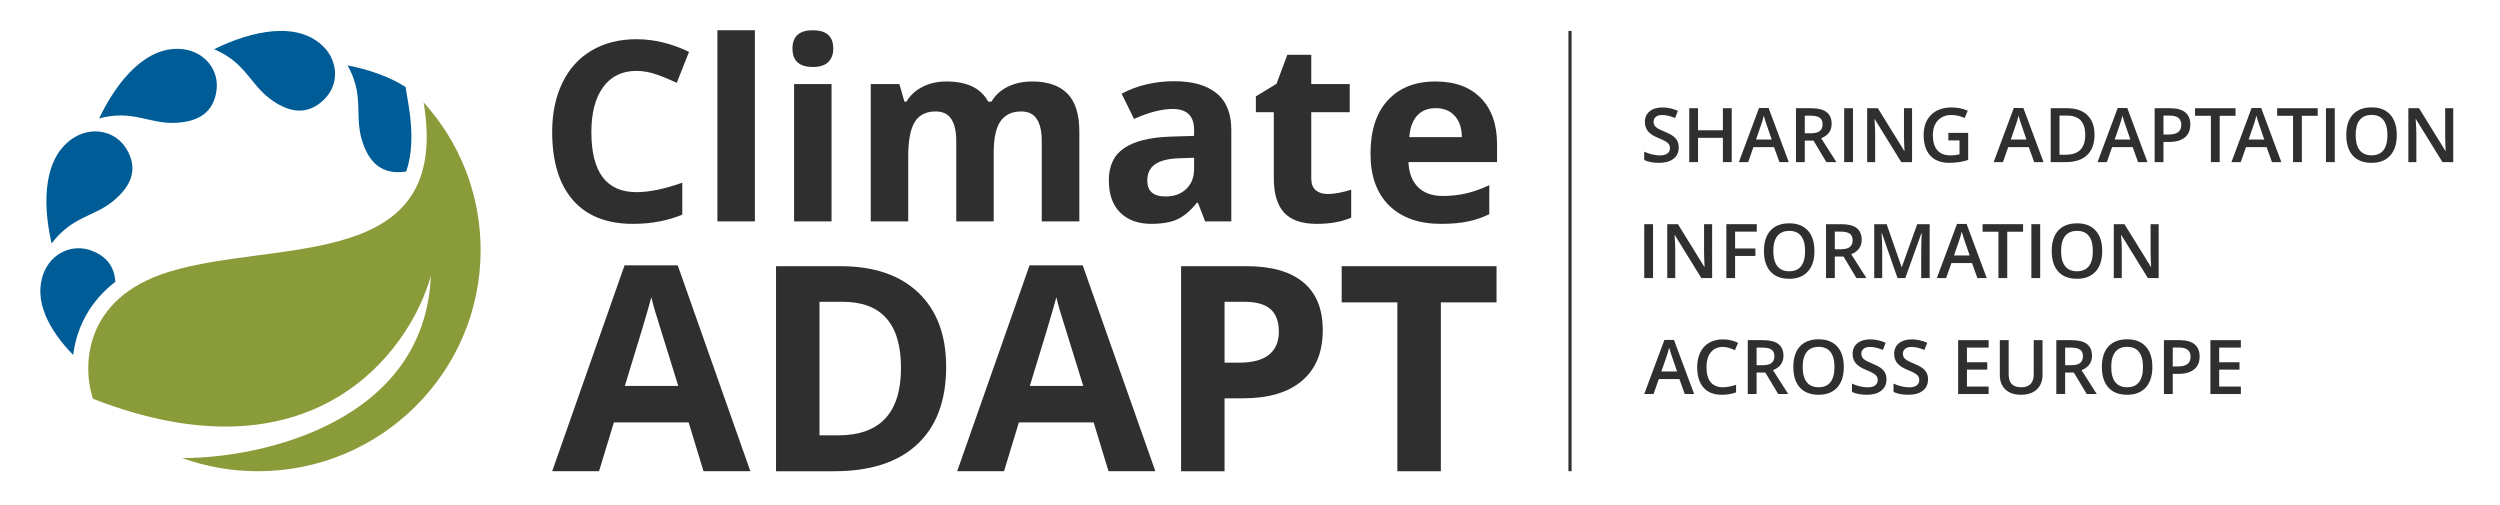
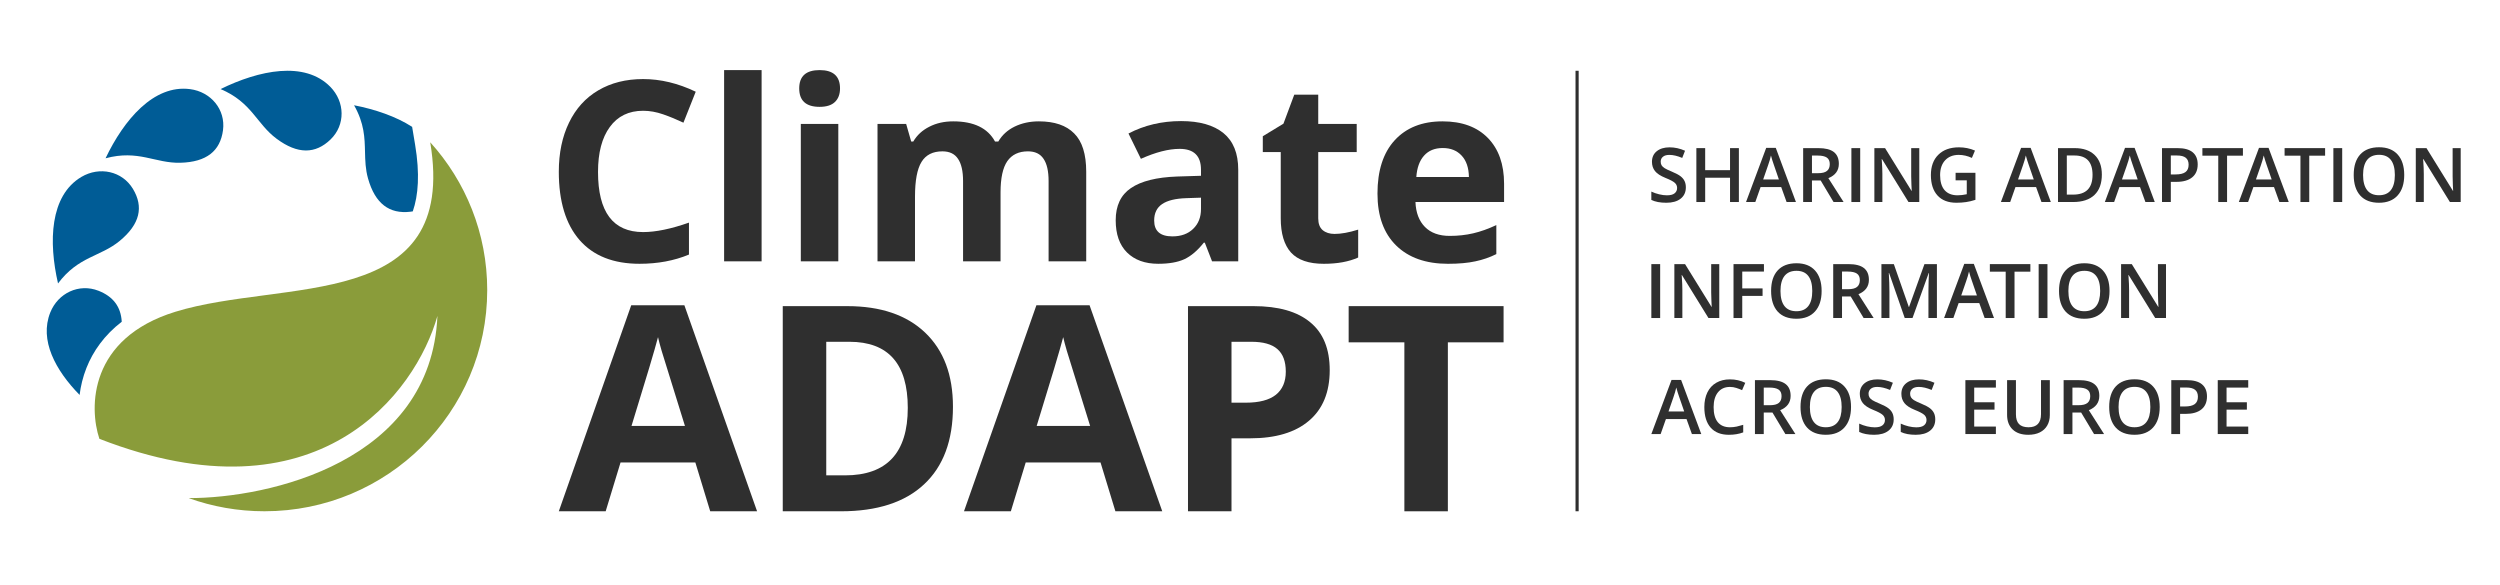
- <svg xmlns="http://www.w3.org/2000/svg" width="248" height="50" viewBox="0 0 248 50" fill="none">
-   <path d="M166.53 14.63C166.53 15.105 166.358 15.478 166.014 15.748C165.67 16.019 165.196 16.154 164.592 16.154C163.987 16.154 163.493 16.06 163.107 15.873V15.046C163.351 15.161 163.61 15.251 163.883 15.317C164.158 15.383 164.414 15.416 164.65 15.416C164.996 15.416 165.251 15.35 165.414 15.218C165.58 15.087 165.663 14.91 165.663 14.688C165.663 14.488 165.587 14.319 165.436 14.18C165.285 14.041 164.973 13.877 164.5 13.686C164.013 13.489 163.669 13.264 163.469 13.01C163.27 12.757 163.17 12.452 163.17 12.096C163.17 11.65 163.328 11.299 163.645 11.043C163.962 10.787 164.387 10.659 164.921 10.659C165.433 10.659 165.942 10.771 166.449 10.995L166.171 11.709C165.696 11.509 165.272 11.409 164.899 11.409C164.616 11.409 164.402 11.471 164.255 11.595C164.109 11.717 164.036 11.879 164.036 12.081C164.036 12.22 164.065 12.34 164.124 12.44C164.182 12.537 164.279 12.63 164.413 12.718C164.547 12.805 164.788 12.921 165.137 13.065C165.529 13.228 165.817 13.38 165.999 13.522C166.182 13.663 166.316 13.823 166.402 14.001C166.487 14.179 166.53 14.388 166.53 14.63V14.63Z" fill="#2F2F2F" />
-   <path d="M171.788 16.081H170.91V13.672H168.446V16.081H167.572V10.736H168.446V12.923H170.91V10.736H171.788V16.081Z" fill="#2F2F2F" />
-   <path d="M176.518 16.081L175.984 14.597H173.94L173.417 16.081H172.496L174.496 10.714H175.447L177.446 16.081H176.518ZM175.754 13.844L175.253 12.388C175.216 12.291 175.165 12.137 175.099 11.928C175.036 11.718 174.992 11.565 174.968 11.467C174.902 11.767 174.806 12.095 174.679 12.45L174.196 13.844H175.754Z" fill="#2F2F2F" />
-   <path d="M179.034 13.223H179.641C180.048 13.223 180.343 13.147 180.526 12.996C180.708 12.845 180.8 12.62 180.8 12.323C180.8 12.021 180.701 11.804 180.504 11.672C180.306 11.541 180.009 11.475 179.612 11.475H179.034V13.223ZM179.034 13.946V16.081H178.16V10.736H179.67C180.36 10.736 180.871 10.866 181.202 11.124C181.533 11.382 181.699 11.772 181.699 12.294C181.699 12.959 181.353 13.433 180.661 13.716L182.171 16.081H181.176L179.897 13.946H179.034Z" fill="#2F2F2F" />
-   <path d="M182.942 16.081V10.736H183.816V16.081H182.942Z" fill="#2F2F2F" />
-   <path d="M189.676 16.081H188.605L185.976 11.822H185.947L185.965 12.06C185.999 12.513 186.016 12.928 186.016 13.303V16.081H185.223V10.736H186.283L188.904 14.974H188.926C188.921 14.918 188.912 14.714 188.897 14.363C188.882 14.01 188.875 13.734 188.875 13.537V10.736H189.676L189.676 16.081Z" fill="#2F2F2F" />
-   <path d="M193.276 13.181H195.243V15.864C194.921 15.969 194.611 16.044 194.314 16.087C194.019 16.131 193.7 16.153 193.356 16.153C192.547 16.153 191.923 15.914 191.484 15.437C191.046 14.957 190.826 14.28 190.826 13.408C190.826 12.547 191.074 11.874 191.568 11.389C192.063 10.902 192.744 10.658 193.612 10.658C194.17 10.658 194.699 10.765 195.199 10.98L194.892 11.707C194.458 11.508 194.024 11.408 193.59 11.408C193.02 11.408 192.569 11.587 192.237 11.945C191.906 12.303 191.74 12.793 191.74 13.415C191.74 14.068 191.889 14.565 192.186 14.907C192.486 15.245 192.916 15.415 193.477 15.415C193.76 15.415 194.062 15.379 194.384 15.309V13.93H193.276V13.181Z" fill="#2F2F2F" />
-   <path d="M201.79 16.081L201.256 14.597H199.213L198.69 16.081H197.769L199.768 10.714H200.719L202.719 16.081H201.79ZM201.026 13.844L200.525 12.388C200.489 12.291 200.437 12.137 200.372 11.928C200.308 11.718 200.264 11.565 200.24 11.467C200.174 11.767 200.078 12.095 199.951 12.45L199.469 13.844H201.026Z" fill="#2F2F2F" />
-   <path d="M207.778 13.358C207.778 14.24 207.533 14.915 207.043 15.383C206.553 15.849 205.847 16.081 204.926 16.081H203.431V10.736H205.083C205.934 10.736 206.596 10.965 207.068 11.424C207.541 11.882 207.778 12.527 207.778 13.358ZM206.856 13.387C206.856 12.107 206.258 11.468 205.061 11.468H204.304V15.347H204.926C206.213 15.347 206.856 14.693 206.856 13.387Z" fill="#2F2F2F" />
-   <path d="M212.097 16.081L211.563 14.597H209.519L208.997 16.081H208.075L210.075 10.714H211.026L213.026 16.081H212.097ZM211.333 13.844L210.832 12.388C210.795 12.291 210.744 12.137 210.678 11.928C210.615 11.718 210.571 11.565 210.547 11.467C210.481 11.767 210.385 12.095 210.258 12.45L209.775 13.844H211.333Z" fill="#2F2F2F" />
-   <path d="M217.281 12.352C217.281 12.911 217.098 13.338 216.733 13.636C216.367 13.933 215.847 14.082 215.172 14.082H214.616V16.081H213.742V10.736H215.281C215.949 10.736 216.449 10.873 216.78 11.146C217.114 11.419 217.281 11.821 217.281 12.352V12.352ZM214.616 13.347H215.08C215.529 13.347 215.858 13.269 216.067 13.113C216.277 12.957 216.382 12.713 216.382 12.382C216.382 12.075 216.288 11.845 216.1 11.694C215.913 11.543 215.62 11.467 215.223 11.467H214.616V13.347Z" fill="#2F2F2F" />
-   <path d="M220.194 16.081H219.32V11.486H217.748V10.736H221.766V11.486H220.194V16.081Z" fill="#2F2F2F" />
-   <path d="M225.381 16.081L224.847 14.597H222.804L222.281 16.081H221.359L223.359 10.714H224.31L226.31 16.081H225.381ZM224.617 13.844L224.116 12.388C224.079 12.291 224.028 12.137 223.962 11.928C223.899 11.718 223.855 11.565 223.831 11.467C223.765 11.767 223.669 12.095 223.542 12.45L223.059 13.844H224.617Z" fill="#2F2F2F" />
-   <path d="M228.343 16.081H227.47V11.486H225.897V10.736H229.915V11.486H228.343V16.081Z" fill="#2F2F2F" />
-   <path d="M230.735 16.081V10.736H231.609V16.081H230.735Z" fill="#2F2F2F" />
-   <path d="M237.761 13.401C237.761 14.271 237.543 14.947 237.106 15.43C236.672 15.912 236.057 16.154 235.26 16.154C234.453 16.154 233.833 15.915 233.399 15.437C232.968 14.957 232.752 14.276 232.752 13.393C232.752 12.511 232.969 11.834 233.403 11.361C233.839 10.888 234.461 10.651 235.267 10.651C236.062 10.651 236.676 10.891 237.11 11.372C237.544 11.852 237.761 12.528 237.761 13.401V13.401ZM233.681 13.401C233.681 14.059 233.813 14.559 234.079 14.9C234.345 15.239 234.738 15.408 235.26 15.408C235.779 15.408 236.17 15.24 236.434 14.903C236.699 14.567 236.832 14.066 236.832 13.401C236.832 12.745 236.701 12.248 236.437 11.909C236.176 11.57 235.787 11.401 235.267 11.401C234.743 11.401 234.347 11.57 234.079 11.909C233.813 12.248 233.681 12.745 233.681 13.401Z" fill="#2F2F2F" />
-   <path d="M243.361 16.081H242.29L239.661 11.822H239.632L239.65 12.06C239.685 12.513 239.702 12.928 239.702 13.303V16.081H238.908V10.736H239.968L242.59 14.974H242.612C242.607 14.918 242.597 14.714 242.583 14.363C242.568 14.01 242.561 13.734 242.561 13.537V10.736H243.361L243.361 16.081Z" fill="#2F2F2F" />
-   <path d="M163.108 27.584V22.238H163.982V27.584H163.108Z" fill="#2F2F2F" />
-   <path d="M169.844 27.584H168.773L166.144 23.324H166.115L166.133 23.562C166.167 24.015 166.184 24.43 166.184 24.805V27.584H165.391V22.238H166.451L169.072 26.476H169.094C169.089 26.42 169.08 26.216 169.065 25.865C169.05 25.512 169.043 25.236 169.043 25.039V22.238H169.844L169.844 27.584Z" fill="#2F2F2F" />
-   <path d="M172.121 27.584H171.255V22.238H174.271V22.977H172.121V24.648H174.136V25.39H172.121V27.584Z" fill="#2F2F2F" />
-   <path d="M179.993 24.903C179.993 25.773 179.775 26.449 179.339 26.932C178.905 27.414 178.289 27.656 177.492 27.656C176.686 27.656 176.065 27.417 175.632 26.939C175.2 26.459 174.984 25.778 174.984 24.895C174.984 24.013 175.201 23.335 175.635 22.863C176.071 22.39 176.693 22.153 177.5 22.153C178.294 22.153 178.909 22.393 179.342 22.874C179.776 23.354 179.993 24.03 179.993 24.903ZM175.913 24.903C175.913 25.561 176.046 26.061 176.312 26.402C176.577 26.741 176.971 26.91 177.492 26.91C178.012 26.91 178.403 26.742 178.666 26.405C178.932 26.069 179.065 25.568 179.065 24.903C179.065 24.247 178.933 23.75 178.67 23.411C178.409 23.072 178.019 22.903 177.5 22.903C176.976 22.903 176.58 23.072 176.312 23.411C176.046 23.75 175.913 24.247 175.913 24.903Z" fill="#2F2F2F" />
-   <path d="M182.014 24.724H182.621C183.028 24.724 183.323 24.649 183.506 24.498C183.689 24.347 183.78 24.122 183.78 23.825C183.78 23.523 183.682 23.306 183.484 23.174C183.287 23.043 182.989 22.977 182.592 22.977H182.014V24.724ZM182.014 25.448V27.584H181.141V22.238H182.651C183.34 22.238 183.851 22.367 184.182 22.626C184.514 22.884 184.68 23.274 184.68 23.796C184.68 24.461 184.334 24.935 183.641 25.218L185.151 27.584H184.157L182.877 25.448H182.014Z" fill="#2F2F2F" />
-   <path d="M188.233 27.584L186.682 23.119H186.653C186.695 23.782 186.715 24.404 186.715 24.984V27.584H185.922V22.238H187.154L188.638 26.49H188.66L190.189 22.238H191.424V27.584H190.583V24.94C190.583 24.674 190.589 24.328 190.602 23.902C190.616 23.475 190.629 23.217 190.638 23.127H190.609L189.004 27.584H188.233Z" fill="#2F2F2F" />
-   <path d="M196.156 27.583L195.623 26.099H193.579L193.056 27.583H192.135L194.135 22.216H195.085L197.085 27.583H196.156ZM195.392 25.345L194.891 23.89C194.855 23.793 194.804 23.639 194.738 23.43C194.675 23.22 194.631 23.067 194.606 22.969C194.54 23.269 194.444 23.597 194.317 23.953L193.835 25.345H195.392Z" fill="#2F2F2F" />
-   <path d="M199.119 27.584H198.245V22.988H196.673V22.238H200.691V22.988H199.119V27.584Z" fill="#2F2F2F" />
-   <path d="M201.512 27.584V22.238H202.386V27.584H201.512Z" fill="#2F2F2F" />
-   <path d="M208.54 24.903C208.54 25.773 208.322 26.449 207.886 26.932C207.452 27.414 206.836 27.656 206.039 27.656C205.233 27.656 204.612 27.417 204.178 26.939C203.747 26.459 203.531 25.778 203.531 24.895C203.531 24.013 203.748 23.335 204.182 22.863C204.618 22.39 205.24 22.153 206.047 22.153C206.841 22.153 207.455 22.393 207.889 22.874C208.323 23.354 208.54 24.03 208.54 24.903ZM204.46 24.903C204.46 25.561 204.593 26.061 204.858 26.402C205.124 26.741 205.518 26.91 206.039 26.91C206.558 26.91 206.95 26.742 207.213 26.405C207.479 26.069 207.611 25.568 207.611 24.903C207.611 24.247 207.48 23.75 207.217 23.411C206.956 23.072 206.566 22.903 206.047 22.903C205.523 22.903 205.127 23.072 204.858 23.411C204.593 23.75 204.46 24.247 204.46 24.903Z" fill="#2F2F2F" />
-   <path d="M214.14 27.584H213.068L210.44 23.324H210.41L210.429 23.562C210.463 24.015 210.48 24.43 210.48 24.805V27.584H209.687V22.238H210.747L213.368 26.476H213.39C213.385 26.42 213.376 26.216 213.361 25.865C213.346 25.512 213.339 25.236 213.339 25.039V22.238H214.14L214.14 27.584Z" fill="#2F2F2F" />
-   <path d="M167.13 39.088L166.596 37.603H164.553L164.03 39.088H163.108L165.108 33.721H166.059L168.059 39.088H167.13ZM166.366 36.85L165.865 35.395C165.829 35.298 165.777 35.144 165.712 34.934C165.648 34.725 165.604 34.571 165.58 34.474C165.514 34.774 165.418 35.102 165.291 35.457L164.808 36.85H166.366Z" fill="#2F2F2F" />
-   <path d="M170.899 34.416C170.397 34.416 170.002 34.593 169.714 34.949C169.426 35.305 169.283 35.796 169.283 36.423C169.283 37.078 169.42 37.574 169.696 37.911C169.974 38.247 170.375 38.415 170.899 38.415C171.125 38.415 171.345 38.393 171.557 38.349C171.769 38.303 171.989 38.245 172.218 38.174V38.923C171.799 39.082 171.324 39.161 170.793 39.161C170.01 39.161 169.409 38.925 168.99 38.452C168.571 37.977 168.361 37.298 168.361 36.415C168.361 35.86 168.462 35.373 168.665 34.957C168.87 34.54 169.164 34.221 169.55 33.999C169.935 33.777 170.387 33.666 170.906 33.666C171.452 33.666 171.956 33.781 172.42 34.01L172.105 34.737C171.925 34.652 171.733 34.578 171.531 34.514C171.331 34.448 171.12 34.416 170.899 34.416V34.416Z" fill="#2F2F2F" />
-   <path d="M174.254 36.229H174.861C175.268 36.229 175.563 36.154 175.745 36.003C175.928 35.852 176.02 35.627 176.02 35.33C176.02 35.028 175.921 34.811 175.723 34.679C175.526 34.547 175.229 34.482 174.831 34.482H174.254V36.229ZM174.254 36.953V39.088H173.38V33.743H174.89C175.58 33.743 176.09 33.872 176.422 34.131C176.753 34.389 176.919 34.779 176.919 35.301C176.919 35.966 176.573 36.44 175.881 36.723L177.391 39.088H176.396L175.117 36.953H174.254Z" fill="#2F2F2F" />
-   <path d="M182.907 36.408C182.907 37.278 182.689 37.954 182.253 38.437C181.819 38.919 181.204 39.161 180.406 39.161C179.6 39.161 178.979 38.922 178.546 38.444C178.114 37.964 177.898 37.283 177.898 36.4C177.898 35.518 178.115 34.84 178.549 34.367C178.986 33.895 179.607 33.658 180.414 33.658C181.208 33.658 181.823 33.898 182.256 34.379C182.69 34.859 182.907 35.535 182.907 36.408V36.408ZM178.827 36.408C178.827 37.066 178.96 37.565 179.226 37.907C179.491 38.245 179.885 38.415 180.406 38.415C180.926 38.415 181.317 38.247 181.58 37.91C181.846 37.574 181.979 37.073 181.979 36.408C181.979 35.752 181.847 35.255 181.584 34.916C181.323 34.577 180.933 34.408 180.414 34.408C179.89 34.408 179.494 34.577 179.226 34.916C178.96 35.255 178.827 35.752 178.827 36.408Z" fill="#2F2F2F" />
-   <path d="M187.138 37.636C187.138 38.112 186.966 38.485 186.622 38.755C186.279 39.026 185.805 39.161 185.2 39.161C184.596 39.161 184.101 39.067 183.716 38.88V38.053C183.96 38.168 184.218 38.258 184.491 38.324C184.766 38.39 185.022 38.423 185.259 38.423C185.605 38.423 185.86 38.357 186.023 38.225C186.189 38.093 186.271 37.917 186.271 37.695C186.271 37.495 186.196 37.326 186.045 37.187C185.894 37.048 185.582 36.883 185.109 36.693C184.621 36.496 184.278 36.27 184.078 36.017C183.878 35.763 183.778 35.459 183.778 35.103C183.778 34.657 183.936 34.306 184.253 34.05C184.57 33.794 184.995 33.666 185.529 33.666C186.041 33.666 186.551 33.778 187.057 34.002L186.78 34.715C186.304 34.515 185.88 34.416 185.507 34.416C185.225 34.416 185.01 34.478 184.864 34.602C184.718 34.724 184.644 34.886 184.644 35.088C184.644 35.227 184.674 35.347 184.732 35.447C184.791 35.544 184.887 35.637 185.021 35.724C185.155 35.812 185.396 35.928 185.745 36.072C186.137 36.235 186.425 36.387 186.608 36.529C186.791 36.67 186.925 36.83 187.01 37.008C187.095 37.186 187.138 37.395 187.138 37.636V37.636Z" fill="#2F2F2F" />
-   <path d="M191.26 37.636C191.26 38.112 191.088 38.485 190.744 38.755C190.401 39.026 189.927 39.161 189.322 39.161C188.718 39.161 188.223 39.067 187.838 38.88V38.053C188.082 38.168 188.34 38.258 188.613 38.324C188.888 38.39 189.144 38.423 189.381 38.423C189.727 38.423 189.982 38.357 190.145 38.225C190.311 38.093 190.393 37.917 190.393 37.695C190.393 37.495 190.318 37.326 190.167 37.187C190.016 37.048 189.704 36.883 189.231 36.693C188.743 36.496 188.4 36.27 188.2 36.017C188 35.763 187.9 35.459 187.9 35.103C187.9 34.657 188.058 34.306 188.375 34.05C188.692 33.794 189.118 33.666 189.651 33.666C190.163 33.666 190.673 33.778 191.18 34.002L190.902 34.715C190.426 34.515 190.002 34.416 189.629 34.416C189.347 34.416 189.132 34.478 188.986 34.602C188.84 34.724 188.767 34.886 188.767 35.088C188.767 35.227 188.796 35.347 188.854 35.447C188.913 35.544 189.009 35.637 189.143 35.724C189.277 35.812 189.518 35.928 189.867 36.072C190.259 36.235 190.547 36.387 190.73 36.529C190.913 36.67 191.047 36.83 191.132 37.008C191.217 37.186 191.26 37.395 191.26 37.636V37.636Z" fill="#2F2F2F" />
-   <path d="M197.271 39.088H194.247V33.743H197.271V34.482H195.121V35.937H197.135V36.668H195.121V38.346H197.271V39.088Z" fill="#2F2F2F" />
-   <path d="M202.619 33.743V37.202C202.619 37.597 202.534 37.943 202.363 38.24C202.195 38.535 201.95 38.763 201.628 38.924C201.309 39.082 200.926 39.161 200.48 39.161C199.817 39.161 199.302 38.986 198.934 38.635C198.566 38.284 198.382 37.801 198.382 37.187V33.743H199.259V37.125C199.259 37.566 199.362 37.892 199.566 38.101C199.771 38.311 200.086 38.416 200.51 38.416C201.334 38.416 201.745 37.983 201.745 37.118V33.743H202.619Z" fill="#2F2F2F" />
-   <path d="M204.861 36.229H205.468C205.875 36.229 206.17 36.154 206.353 36.003C206.536 35.852 206.627 35.627 206.627 35.33C206.627 35.028 206.528 34.811 206.331 34.679C206.133 34.547 205.836 34.482 205.439 34.482H204.861V36.229ZM204.861 36.953V39.088H203.987V33.743H205.497C206.187 33.743 206.698 33.872 207.029 34.131C207.361 34.389 207.526 34.779 207.526 35.301C207.526 35.966 207.18 36.44 206.488 36.723L207.998 39.088H207.004L205.724 36.953H204.861Z" fill="#2F2F2F" />
-   <path d="M213.515 36.408C213.515 37.278 213.297 37.954 212.86 38.437C212.426 38.919 211.811 39.161 211.014 39.161C210.207 39.161 209.587 38.922 209.153 38.444C208.722 37.964 208.506 37.283 208.506 36.4C208.506 35.518 208.723 34.84 209.157 34.367C209.593 33.895 210.214 33.658 211.021 33.658C211.816 33.658 212.43 33.898 212.864 34.379C213.298 34.859 213.515 35.535 213.515 36.408V36.408ZM209.435 36.408C209.435 37.066 209.567 37.565 209.833 37.907C210.099 38.245 210.492 38.415 211.014 38.415C211.533 38.415 211.924 38.247 212.188 37.91C212.453 37.574 212.586 37.073 212.586 36.408C212.586 35.752 212.454 35.255 212.191 34.916C211.93 34.577 211.54 34.408 211.021 34.408C210.497 34.408 210.101 34.577 209.833 34.916C209.567 35.255 209.435 35.752 209.435 36.408Z" fill="#2F2F2F" />
-   <path d="M218.202 35.359C218.202 35.917 218.019 36.345 217.654 36.642C217.288 36.94 216.768 37.089 216.093 37.089H215.537V39.088H214.663V33.743H216.202C216.87 33.743 217.37 33.88 217.701 34.153C218.035 34.426 218.202 34.828 218.202 35.359V35.359ZM215.537 36.354H216.001C216.45 36.354 216.779 36.276 216.988 36.12C217.198 35.964 217.303 35.72 217.303 35.388C217.303 35.081 217.209 34.852 217.021 34.701C216.834 34.55 216.541 34.474 216.144 34.474H215.537V36.354Z" fill="#2F2F2F" />
-   <path d="M222.293 39.088H219.27V33.743H222.293V34.482H220.143V35.937H222.158V36.668H220.143V38.346H222.293V39.088Z" fill="#2F2F2F" />
-   <path d="M155.901 3.066H155.589V46.744H155.901V3.066Z" fill="#2F2F2F" />
-   <path d="M69.789 46.746L68.314 41.904H60.898L59.423 46.746H54.776L61.956 26.321H67.229L74.436 46.746H69.789ZM67.284 38.287C65.921 33.9 65.151 31.418 64.975 30.843C64.808 30.268 64.687 29.814 64.613 29.48C64.307 30.667 63.431 33.603 61.983 38.287H67.284Z" fill="#2F2F2F" />
-   <path d="M93.859 36.381C93.859 39.73 92.903 42.294 90.992 44.075C89.091 45.856 86.341 46.747 82.742 46.747H76.981V26.405H83.368C86.688 26.405 89.267 27.282 91.104 29.035C92.94 30.788 93.859 33.237 93.859 36.381ZM89.378 36.492C89.378 32.124 87.449 29.939 83.59 29.939H81.295V43.185H83.145C87.301 43.185 89.378 40.954 89.378 36.492V36.492Z" fill="#2F2F2F" />
-   <path d="M109.965 46.746L108.49 41.904H101.074L99.599 46.746H94.952L102.131 26.321H107.405L114.612 46.746H109.965ZM107.46 38.287C106.097 33.9 105.327 31.418 105.151 30.843C104.984 30.268 104.863 29.814 104.789 29.48C104.483 30.667 103.606 33.603 102.159 38.287H107.46Z" fill="#2F2F2F" />
-   <path d="M121.477 35.978H122.896C124.223 35.978 125.215 35.718 125.874 35.199C126.532 34.67 126.862 33.905 126.862 32.903C126.862 31.892 126.583 31.145 126.027 30.663C125.48 30.18 124.617 29.939 123.439 29.939H121.477V35.978ZM131.217 32.75C131.217 34.939 130.53 36.613 129.157 37.773C127.794 38.932 125.851 39.512 123.328 39.512H121.477V46.747H117.164V26.405H123.662C126.129 26.405 128.003 26.939 129.283 28.005C130.572 29.063 131.217 30.644 131.217 32.75V32.75Z" fill="#2F2F2F" />
-   <path d="M142.932 46.747H138.618V29.995H133.095V26.405H148.455V29.995H142.932V46.747Z" fill="#2F2F2F" />
-   <path d="M63.137 7.034C61.715 7.034 60.614 7.57 59.834 8.643C59.054 9.707 58.664 11.194 58.664 13.103C58.664 17.076 60.155 19.062 63.137 19.062C64.388 19.062 65.903 18.75 67.682 18.124V21.293C66.22 21.902 64.587 22.207 62.783 22.207C60.191 22.207 58.209 21.423 56.836 19.855C55.463 18.278 54.776 16.02 54.776 13.079C54.776 11.226 55.114 9.605 55.788 8.216C56.462 6.819 57.429 5.75 58.688 5.011C59.956 4.263 61.439 3.89 63.137 3.89C64.867 3.89 66.606 4.308 68.353 5.145L67.134 8.216C66.468 7.899 65.797 7.623 65.123 7.387C64.449 7.152 63.787 7.034 63.137 7.034V7.034Z" fill="#2F2F2F" />
-   <path d="M74.885 21.963H71.168V3H74.885V21.963Z" fill="#2F2F2F" />
-   <path d="M78.614 4.816C78.614 3.605 79.289 3 80.637 3C81.986 3 82.66 3.605 82.66 4.816C82.66 5.393 82.49 5.844 82.148 6.169C81.815 6.485 81.312 6.644 80.637 6.644C79.289 6.644 78.614 6.035 78.614 4.816V4.816ZM82.49 21.963H78.773V8.338H82.49V21.963Z" fill="#2F2F2F" />
-   <path d="M98.577 21.963H94.86V14.005C94.86 13.022 94.694 12.287 94.36 11.799C94.035 11.303 93.519 11.056 92.813 11.056C91.862 11.056 91.171 11.405 90.741 12.104C90.31 12.802 90.095 13.952 90.095 15.553V21.963H86.378V8.338H89.218L89.717 10.081H89.924C90.29 9.455 90.818 8.968 91.509 8.618C92.199 8.261 92.991 8.082 93.885 8.082C95.924 8.082 97.306 8.748 98.029 10.081H98.358C98.723 9.447 99.26 8.955 99.966 8.606C100.681 8.257 101.486 8.082 102.379 8.082C103.923 8.082 105.089 8.48 105.877 9.276C106.673 10.064 107.071 11.332 107.071 13.079V21.963H103.342V14.005C103.342 13.022 103.176 12.287 102.842 11.799C102.518 11.303 102.002 11.056 101.295 11.056C100.385 11.056 99.702 11.381 99.247 12.031C98.8 12.681 98.577 13.712 98.577 15.126V21.963Z" fill="#2F2F2F" />
-   <path d="M119.551 21.962L118.832 20.11H118.734C118.109 20.898 117.463 21.446 116.796 21.755C116.138 22.055 115.277 22.206 114.213 22.206C112.905 22.206 111.873 21.832 111.117 21.084C110.37 20.337 109.996 19.273 109.996 17.892C109.996 16.445 110.5 15.381 111.507 14.698C112.523 14.008 114.05 13.626 116.09 13.553L118.454 13.48V12.883C118.454 11.502 117.747 10.811 116.333 10.811C115.245 10.811 113.965 11.14 112.494 11.798L111.264 9.288C112.832 8.467 114.57 8.057 116.48 8.057C118.308 8.057 119.709 8.455 120.684 9.251C121.659 10.047 122.146 11.258 122.146 12.883V21.962H119.551ZM118.454 15.649L117.016 15.698C115.935 15.73 115.131 15.925 114.603 16.283C114.075 16.64 113.811 17.185 113.811 17.916C113.811 18.964 114.412 19.488 115.614 19.488C116.475 19.488 117.162 19.24 117.674 18.745C118.194 18.249 118.454 17.591 118.454 16.77V15.649Z" fill="#2F2F2F" />
-   <path d="M131.699 19.245C132.349 19.245 133.129 19.103 134.039 18.819V21.585C133.113 22 131.975 22.207 130.627 22.207C129.14 22.207 128.055 21.833 127.373 21.085C126.699 20.33 126.361 19.201 126.361 17.698V11.129H124.582V9.557L126.629 8.314L127.702 5.438H130.078V8.338H133.893V11.129H130.078V17.698C130.078 18.226 130.225 18.616 130.517 18.867C130.818 19.119 131.212 19.245 131.699 19.245V19.245Z" fill="#2F2F2F" />
-   <path d="M142.424 10.727C141.636 10.727 141.019 10.979 140.572 11.482C140.125 11.978 139.869 12.685 139.804 13.603H145.02C145.004 12.685 144.764 11.978 144.301 11.482C143.838 10.979 143.212 10.727 142.424 10.727V10.727ZM142.948 22.207C140.755 22.207 139.04 21.601 137.806 20.391C136.571 19.18 135.953 17.466 135.953 15.248C135.953 12.965 136.522 11.202 137.659 9.959C138.805 8.708 140.385 8.082 142.4 8.082C144.326 8.082 145.825 8.63 146.897 9.727C147.969 10.824 148.506 12.339 148.506 14.273V16.077H139.719C139.76 17.133 140.072 17.957 140.657 18.551C141.242 19.144 142.063 19.44 143.119 19.44C143.94 19.44 144.716 19.355 145.447 19.184C146.178 19.014 146.942 18.742 147.738 18.368V21.244C147.088 21.569 146.393 21.809 145.654 21.963C144.915 22.125 144.013 22.207 142.948 22.207V22.207Z" fill="#2F2F2F" />
-   <path d="M17.251 12.19C19.861 12.121 21.209 11.012 21.479 8.96C21.75 6.909 20.277 5.156 18.212 4.888C14.602 4.419 11.646 7.943 9.833 11.747C13.097 10.868 14.75 12.255 17.251 12.19Z" fill="#005C96" />
-   <path d="M11.238 19.935C13.251 18.273 13.621 16.57 12.553 14.788C11.485 13.006 9.231 12.532 7.437 13.593C4.301 15.447 4.173 20.043 5.12 24.155C7.141 21.453 9.31 21.527 11.238 19.935Z" fill="#005C96" />
-   <path d="M26.795 9.809C28.891 11.367 30.645 11.327 32.141 9.881C33.637 8.434 33.576 6.147 32.12 4.661C29.574 2.063 25.044 3.01 21.238 4.882C24.355 6.205 24.787 8.317 26.795 9.809Z" fill="#005C96" />
-   <path d="M25.593 46.746C37.791 46.746 47.678 36.926 47.678 24.811C47.678 19.179 45.54 14.042 42.026 10.157C44.844 27.075 27.492 23.661 16.764 26.962C8.18 29.602 8.184 36.457 9.222 39.562C30.961 48.027 40.601 34.971 42.741 27.377C42.118 41.846 26.037 45.449 18.074 45.442C20.421 46.286 22.953 46.746 25.593 46.746Z" fill="#8A9C3A" />
-   <path d="M40.232 8.628C38.618 7.588 36.545 6.892 34.474 6.486C35.495 8.292 35.528 9.72 35.56 11.11C35.58 11.979 35.599 12.833 35.86 13.755C36.568 16.259 37.983 17.288 40.057 17.046C40.138 17.036 40.219 17.024 40.298 17.01C40.846 15.417 41.009 13.293 40.528 10.403L40.232 8.628Z" fill="#005C96" />
-   <path d="M11.438 27.952C11.353 26.447 10.567 25.444 9.135 24.882C7.194 24.119 5.119 25.111 4.35 27.04C3.257 29.783 4.859 32.755 7.26 35.212C7.367 34.342 7.58 33.442 7.934 32.545C8.592 30.877 9.713 29.281 11.438 27.952Z" fill="#005C96" />
+ <svg xmlns="http://www.w3.org/2000/svg" width="214" height="50" viewBox="0 0 214 50" fill="none">
+   <path d="M144.309 16.04C144.309 16.45 144.16 16.772 143.864 17.006C143.567 17.239 143.158 17.356 142.636 17.356C142.114 17.356 141.687 17.275 141.354 17.113V16.4C141.565 16.499 141.788 16.576 142.024 16.633C142.261 16.69 142.482 16.719 142.686 16.719C142.985 16.719 143.205 16.662 143.346 16.548C143.489 16.434 143.561 16.282 143.561 16.09C143.561 15.918 143.495 15.772 143.365 15.652C143.235 15.532 142.965 15.39 142.557 15.226C142.136 15.055 141.84 14.861 141.667 14.642C141.494 14.423 141.408 14.16 141.408 13.853C141.408 13.468 141.545 13.165 141.818 12.944C142.092 12.723 142.459 12.612 142.92 12.612C143.362 12.612 143.802 12.709 144.239 12.903L143.999 13.518C143.589 13.346 143.223 13.259 142.901 13.259C142.657 13.259 142.472 13.313 142.346 13.42C142.219 13.525 142.156 13.665 142.156 13.84C142.156 13.96 142.181 14.063 142.232 14.149C142.282 14.234 142.366 14.313 142.481 14.389C142.597 14.465 142.805 14.565 143.106 14.689C143.445 14.83 143.693 14.962 143.851 15.084C144.009 15.206 144.125 15.344 144.198 15.497C144.272 15.651 144.309 15.832 144.309 16.04V16.04Z" fill="#2F2F2F" />
+   <path d="M148.848 17.293H148.091V15.213H145.963V17.293H145.209V12.679H145.963V14.566H148.091V12.679H148.848V17.293Z" fill="#2F2F2F" />
+   <path d="M152.932 17.293L152.471 16.011H150.707L150.255 17.293H149.46L151.186 12.659H152.007L153.733 17.293H152.932ZM152.272 15.361L151.84 14.105C151.808 14.021 151.764 13.888 151.707 13.707C151.652 13.526 151.615 13.393 151.594 13.309C151.537 13.568 151.454 13.851 151.344 14.158L150.928 15.361H152.272Z" fill="#2F2F2F" />
+   <path d="M155.104 14.825H155.628C155.979 14.825 156.234 14.76 156.392 14.629C156.549 14.499 156.628 14.305 156.628 14.049C156.628 13.788 156.543 13.6 156.373 13.487C156.202 13.373 155.946 13.316 155.603 13.316H155.104V14.825ZM155.104 15.45V17.293H154.35V12.679H155.653C156.249 12.679 156.689 12.79 156.976 13.013C157.262 13.236 157.405 13.573 157.405 14.023C157.405 14.598 157.106 15.007 156.508 15.251L157.812 17.293H156.953L155.849 15.45H155.104Z" fill="#2F2F2F" />
+   <path d="M158.479 17.293V12.679H159.233V17.293H158.479Z" fill="#2F2F2F" />
+   <path d="M164.291 17.293H163.366L161.097 13.616H161.071L161.087 13.821C161.116 14.213 161.131 14.57 161.131 14.894V17.293H160.446V12.679H161.362L163.625 16.337H163.644C163.639 16.288 163.631 16.113 163.618 15.81C163.606 15.505 163.599 15.267 163.599 15.096V12.679H164.291L164.291 17.293Z" fill="#2F2F2F" />
+   <path d="M167.399 14.789H169.097V17.106C168.819 17.196 168.552 17.261 168.295 17.298C168.041 17.336 167.765 17.355 167.468 17.355C166.77 17.355 166.231 17.149 165.852 16.736C165.474 16.322 165.284 15.738 165.284 14.985C165.284 14.242 165.498 13.661 165.925 13.243C166.352 12.822 166.94 12.611 167.689 12.611C168.171 12.611 168.628 12.704 169.059 12.889L168.794 13.517C168.419 13.345 168.045 13.258 167.67 13.258C167.178 13.258 166.789 13.413 166.502 13.722C166.216 14.032 166.073 14.455 166.073 14.991C166.073 15.555 166.202 15.984 166.458 16.279C166.717 16.571 167.088 16.718 167.572 16.718C167.817 16.718 168.077 16.687 168.355 16.626V15.436H167.399V14.789Z" fill="#2F2F2F" />
+   <path d="M174.749 17.293L174.288 16.011H172.524L172.073 17.293H171.277L173.004 12.659H173.824L175.551 17.293H174.749ZM174.09 15.361L173.657 14.105C173.626 14.021 173.581 13.888 173.525 13.707C173.47 13.526 173.432 13.393 173.411 13.309C173.354 13.568 173.271 13.851 173.162 14.158L172.745 15.361H174.09Z" fill="#2F2F2F" />
+   <path d="M179.918 14.942C179.918 15.703 179.706 16.286 179.283 16.69C178.86 17.092 178.251 17.293 177.456 17.293H176.165V12.679H177.592C178.326 12.679 178.897 12.877 179.306 13.272C179.714 13.668 179.918 14.224 179.918 14.942ZM179.122 14.967C179.122 13.862 178.606 13.31 177.573 13.31H176.919V16.659H177.456C178.567 16.659 179.122 16.095 179.122 14.967Z" fill="#2F2F2F" />
+   <path d="M183.647 17.293L183.186 16.011H181.422L180.97 17.293H180.175L181.901 12.659H182.722L184.448 17.293H183.647ZM182.987 15.361L182.555 14.105C182.523 14.021 182.479 13.888 182.422 13.707C182.367 13.526 182.329 13.393 182.308 13.309C182.252 13.568 182.168 13.851 182.059 14.158L181.642 15.361H182.987Z" fill="#2F2F2F" />
+   <path d="M188.123 14.074C188.123 14.556 187.965 14.925 187.649 15.182C187.334 15.438 186.884 15.567 186.301 15.567H185.822V17.293H185.067V12.679H186.396C186.973 12.679 187.404 12.796 187.69 13.032C187.978 13.268 188.123 13.615 188.123 14.074V14.074ZM185.822 14.932H186.223C186.61 14.932 186.894 14.865 187.075 14.73C187.256 14.596 187.346 14.385 187.346 14.099C187.346 13.834 187.265 13.636 187.103 13.506C186.941 13.375 186.689 13.31 186.346 13.31H185.822V14.932Z" fill="#2F2F2F" />
+   <path d="M190.637 17.293H189.883V13.326H188.525V12.679H191.994V13.326H190.637V17.293Z" fill="#2F2F2F" />
+   <path d="M195.114 17.293L194.654 16.011H192.889L192.438 17.293H191.643L193.369 12.659H194.19L195.916 17.293H195.114ZM194.455 15.361L194.022 14.105C193.991 14.021 193.947 13.888 193.89 13.707C193.835 13.526 193.797 13.393 193.776 13.309C193.719 13.568 193.636 13.851 193.527 14.158L193.11 15.361H194.455Z" fill="#2F2F2F" />
+   <path d="M197.672 17.293H196.918V13.326H195.561V12.679H199.029V13.326H197.672V17.293Z" fill="#2F2F2F" />
+   <path d="M199.737 17.293V12.679H200.492V17.293H199.737Z" fill="#2F2F2F" />
+   <path d="M205.802 14.979C205.802 15.73 205.613 16.314 205.237 16.731C204.862 17.147 204.331 17.356 203.643 17.356C202.946 17.356 202.411 17.149 202.036 16.737C201.664 16.323 201.478 15.734 201.478 14.973C201.478 14.211 201.665 13.626 202.039 13.218C202.416 12.81 202.953 12.605 203.649 12.605C204.335 12.605 204.865 12.813 205.24 13.227C205.614 13.642 205.802 14.226 205.802 14.979V14.979ZM202.279 14.979C202.279 15.547 202.394 15.978 202.623 16.273C202.853 16.566 203.192 16.712 203.643 16.712C204.091 16.712 204.429 16.567 204.656 16.276C204.885 15.986 205 15.553 205 14.979C205 14.413 204.886 13.984 204.659 13.691C204.434 13.399 204.097 13.252 203.649 13.252C203.197 13.252 202.855 13.399 202.623 13.691C202.394 13.984 202.279 14.413 202.279 14.979Z" fill="#2F2F2F" />
+   <path d="M210.636 17.293H209.712L207.442 13.616H207.417L207.433 13.821C207.462 14.213 207.477 14.57 207.477 14.894V17.293H206.792V12.679H207.707L209.97 16.337H209.989C209.985 16.288 209.977 16.113 209.964 15.81C209.951 15.505 209.945 15.267 209.945 15.096V12.679H210.636L210.636 17.293Z" fill="#2F2F2F" />
+   <path d="M141.355 27.223V22.608H142.11V27.223H141.355Z" fill="#2F2F2F" />
+   <path d="M147.17 27.223H146.245L143.975 23.546H143.95L143.966 23.751C143.995 24.142 144.01 24.5 144.01 24.824V27.223H143.325V22.608H144.241L146.504 26.267H146.522C146.518 26.218 146.51 26.042 146.497 25.739C146.485 25.434 146.478 25.197 146.478 25.026V22.608H147.169L147.17 27.223Z" fill="#2F2F2F" />
+   <path d="M149.137 27.223H148.389V22.608H150.993V23.246H149.137V24.688H150.876V25.329H149.137V27.223Z" fill="#2F2F2F" />
+   <path d="M155.931 24.909C155.931 25.66 155.743 26.244 155.366 26.66C154.992 27.077 154.461 27.285 153.773 27.285C153.076 27.285 152.541 27.079 152.166 26.667C151.794 26.252 151.607 25.664 151.607 24.902C151.607 24.141 151.795 23.556 152.169 23.148C152.546 22.739 153.082 22.535 153.779 22.535C154.465 22.535 154.995 22.742 155.37 23.157C155.744 23.572 155.931 24.155 155.931 24.909ZM152.409 24.909C152.409 25.477 152.524 25.908 152.753 26.203C152.982 26.495 153.322 26.641 153.773 26.641C154.221 26.641 154.558 26.496 154.786 26.206C155.015 25.916 155.13 25.483 155.13 24.909C155.13 24.343 155.016 23.913 154.789 23.621C154.564 23.328 154.227 23.182 153.779 23.182C153.327 23.182 152.985 23.328 152.753 23.621C152.524 23.913 152.409 24.343 152.409 24.909Z" fill="#2F2F2F" />
+   <path d="M157.677 24.755H158.201C158.553 24.755 158.807 24.689 158.965 24.559C159.123 24.428 159.202 24.235 159.202 23.978C159.202 23.717 159.116 23.53 158.946 23.416C158.776 23.303 158.519 23.246 158.176 23.246H157.677V24.755ZM157.677 25.38V27.223H156.923V22.608H158.226C158.822 22.608 159.263 22.72 159.549 22.943C159.835 23.166 159.978 23.503 159.978 23.953C159.978 24.527 159.679 24.937 159.082 25.181L160.385 27.223H159.527L158.422 25.38H157.677Z" fill="#2F2F2F" />
+   <path d="M163.045 27.223L161.706 23.369H161.681C161.717 23.941 161.735 24.478 161.735 24.979V27.223H161.05V22.608H162.113L163.395 26.279H163.414L164.733 22.608H165.8V27.223H165.074V24.941C165.074 24.712 165.079 24.413 165.09 24.044C165.102 23.676 165.113 23.453 165.121 23.375H165.096L163.711 27.223H163.045Z" fill="#2F2F2F" />
+   <path d="M169.885 27.222L169.424 25.941H167.66L167.208 27.222H166.413L168.14 22.589H168.96L170.687 27.222H169.885ZM169.225 25.291L168.793 24.034C168.761 23.95 168.717 23.818 168.66 23.637C168.606 23.456 168.568 23.323 168.547 23.239C168.49 23.498 168.407 23.781 168.297 24.088L167.881 25.291H169.225Z" fill="#2F2F2F" />
+   <path d="M172.443 27.223H171.688V23.255H170.331V22.608H173.8V23.255H172.443V27.223Z" fill="#2F2F2F" />
+   <path d="M174.509 27.223V22.608H175.263V27.223H174.509Z" fill="#2F2F2F" />
+   <path d="M180.576 24.909C180.576 25.66 180.388 26.244 180.011 26.66C179.636 27.077 179.105 27.285 178.417 27.285C177.721 27.285 177.185 27.079 176.811 26.667C176.438 26.252 176.252 25.664 176.252 24.902C176.252 24.141 176.439 23.556 176.814 23.148C177.19 22.739 177.727 22.535 178.423 22.535C179.109 22.535 179.64 22.742 180.014 23.157C180.389 23.572 180.576 24.155 180.576 24.909ZM177.054 24.909C177.054 25.477 177.168 25.908 177.398 26.203C177.627 26.495 177.967 26.641 178.417 26.641C178.865 26.641 179.203 26.496 179.43 26.206C179.66 25.916 179.774 25.483 179.774 24.909C179.774 24.343 179.661 23.913 179.433 23.621C179.208 23.328 178.872 23.182 178.423 23.182C177.971 23.182 177.629 23.328 177.398 23.621C177.168 23.913 177.054 24.343 177.054 24.909Z" fill="#2F2F2F" />
+   <path d="M185.41 27.223H184.485L182.216 23.546H182.19L182.206 23.751C182.236 24.142 182.25 24.5 182.25 24.824V27.223H181.565V22.608H182.481L184.744 26.267H184.763C184.759 26.218 184.75 26.042 184.737 25.739C184.725 25.434 184.719 25.197 184.719 25.026V22.608H185.41L185.41 27.223Z" fill="#2F2F2F" />
+   <path d="M144.827 37.155L144.367 35.873H142.602L142.151 37.155H141.355L143.082 32.522H143.903L145.629 37.155H144.827ZM144.168 35.223L143.735 33.967C143.704 33.883 143.66 33.75 143.603 33.569C143.548 33.388 143.51 33.256 143.489 33.172C143.432 33.431 143.349 33.714 143.24 34.021L142.823 35.223H144.168Z" fill="#2F2F2F" />
+   <path d="M148.081 33.121C147.648 33.121 147.307 33.274 147.058 33.581C146.81 33.889 146.686 34.313 146.686 34.853C146.686 35.419 146.805 35.848 147.043 36.138C147.283 36.428 147.629 36.574 148.081 36.574C148.277 36.574 148.466 36.555 148.649 36.517C148.832 36.477 149.023 36.426 149.22 36.365V37.012C148.859 37.149 148.448 37.218 147.99 37.218C147.314 37.218 146.795 37.013 146.433 36.605C146.072 36.195 145.891 35.609 145.891 34.847C145.891 34.367 145.978 33.948 146.153 33.588C146.329 33.228 146.584 32.952 146.916 32.761C147.249 32.569 147.639 32.474 148.087 32.474C148.559 32.474 148.994 32.572 149.394 32.77L149.123 33.398C148.967 33.325 148.802 33.261 148.627 33.206C148.455 33.149 148.273 33.121 148.081 33.121V33.121Z" fill="#2F2F2F" />
+   <path d="M150.977 34.686H151.501C151.852 34.686 152.107 34.621 152.265 34.491C152.423 34.36 152.501 34.167 152.501 33.91C152.501 33.649 152.416 33.462 152.246 33.348C152.075 33.234 151.819 33.178 151.476 33.178H150.977V34.686ZM150.977 35.311V37.154H150.223V32.54H151.526C152.122 32.54 152.562 32.652 152.849 32.875C153.135 33.098 153.278 33.434 153.278 33.885C153.278 34.459 152.979 34.868 152.382 35.112L153.685 37.154H152.827L151.722 35.311H150.977Z" fill="#2F2F2F" />
+   <path d="M158.448 34.84C158.448 35.592 158.26 36.175 157.883 36.592C157.509 37.009 156.977 37.217 156.289 37.217C155.593 37.217 155.057 37.011 154.683 36.598C154.31 36.184 154.124 35.596 154.124 34.834C154.124 34.072 154.311 33.487 154.686 33.079C155.062 32.671 155.599 32.467 156.296 32.467C156.981 32.467 157.512 32.674 157.886 33.089C158.261 33.503 158.448 34.087 158.448 34.84V34.84ZM154.926 34.84C154.926 35.408 155.04 35.84 155.27 36.134C155.499 36.427 155.839 36.573 156.289 36.573C156.737 36.573 157.075 36.428 157.302 36.138C157.532 35.847 157.646 35.415 157.646 34.84C157.646 34.274 157.533 33.845 157.305 33.553C157.08 33.26 156.744 33.114 156.296 33.114C155.843 33.114 155.501 33.26 155.27 33.553C155.04 33.845 154.926 34.274 154.926 34.84Z" fill="#2F2F2F" />
+   <path d="M162.1 35.901C162.1 36.312 161.951 36.633 161.655 36.867C161.358 37.101 160.949 37.218 160.427 37.218C159.905 37.218 159.478 37.136 159.146 36.974V36.261C159.356 36.36 159.579 36.438 159.815 36.495C160.052 36.551 160.273 36.58 160.477 36.58C160.776 36.58 160.996 36.523 161.137 36.41C161.28 36.296 161.352 36.143 161.352 35.952C161.352 35.779 161.286 35.633 161.156 35.513C161.026 35.393 160.756 35.251 160.348 35.087C159.927 34.917 159.631 34.722 159.458 34.503C159.285 34.284 159.199 34.021 159.199 33.714C159.199 33.329 159.336 33.026 159.609 32.805C159.883 32.584 160.25 32.474 160.711 32.474C161.153 32.474 161.593 32.57 162.03 32.764L161.79 33.38C161.38 33.207 161.014 33.121 160.692 33.121C160.448 33.121 160.263 33.174 160.137 33.282C160.01 33.387 159.947 33.527 159.947 33.701C159.947 33.821 159.972 33.924 160.023 34.011C160.073 34.095 160.157 34.175 160.272 34.251C160.388 34.326 160.596 34.426 160.897 34.55C161.236 34.691 161.484 34.823 161.642 34.945C161.8 35.067 161.916 35.205 161.989 35.358C162.063 35.512 162.1 35.693 162.1 35.901V35.901Z" fill="#2F2F2F" />
+   <path d="M165.658 35.901C165.658 36.312 165.51 36.633 165.213 36.867C164.917 37.101 164.507 37.218 163.986 37.218C163.464 37.218 163.037 37.136 162.704 36.974V36.261C162.915 36.36 163.138 36.438 163.373 36.495C163.611 36.551 163.832 36.58 164.036 36.58C164.335 36.58 164.555 36.523 164.696 36.41C164.839 36.296 164.91 36.143 164.91 35.952C164.91 35.779 164.845 35.633 164.715 35.513C164.584 35.393 164.315 35.251 163.907 35.087C163.486 34.917 163.189 34.722 163.017 34.503C162.844 34.284 162.758 34.021 162.758 33.714C162.758 33.329 162.895 33.026 163.168 32.805C163.442 32.584 163.809 32.474 164.27 32.474C164.711 32.474 165.151 32.57 165.589 32.764L165.349 33.38C164.939 33.207 164.573 33.121 164.251 33.121C164.007 33.121 163.821 33.174 163.695 33.282C163.569 33.387 163.506 33.527 163.506 33.701C163.506 33.821 163.531 33.924 163.582 34.011C163.632 34.095 163.715 34.175 163.831 34.251C163.947 34.326 164.155 34.426 164.456 34.55C164.795 34.691 165.043 34.823 165.201 34.945C165.358 35.067 165.474 35.205 165.548 35.358C165.622 35.512 165.658 35.693 165.658 35.901V35.901Z" fill="#2F2F2F" />
+   <path d="M170.848 37.154H168.237V32.54H170.848V33.178H168.992V34.434H170.731V35.065H168.992V36.514H170.848V37.154Z" fill="#2F2F2F" />
+   <path d="M175.465 32.54V35.526C175.465 35.867 175.391 36.166 175.244 36.422C175.099 36.677 174.887 36.873 174.609 37.012C174.334 37.149 174.003 37.218 173.618 37.218C173.046 37.218 172.601 37.066 172.283 36.763C171.966 36.46 171.807 36.044 171.807 35.513V32.54H172.564V35.46C172.564 35.84 172.653 36.121 172.829 36.302C173.006 36.483 173.277 36.574 173.644 36.574C174.355 36.574 174.71 36.2 174.71 35.453V32.54H175.465Z" fill="#2F2F2F" />
+   <path d="M177.4 34.686H177.924C178.275 34.686 178.53 34.621 178.688 34.491C178.845 34.36 178.924 34.167 178.924 33.91C178.924 33.649 178.839 33.462 178.669 33.348C178.498 33.234 178.242 33.178 177.899 33.178H177.4V34.686ZM177.4 35.311V37.154H176.646V32.54H177.949C178.545 32.54 178.985 32.652 179.271 32.875C179.558 33.098 179.701 33.434 179.701 33.885C179.701 34.459 179.402 34.868 178.804 35.112L180.108 37.154H179.249L178.145 35.311H177.4Z" fill="#2F2F2F" />
+   <path d="M184.871 34.84C184.871 35.592 184.683 36.175 184.306 36.592C183.931 37.009 183.4 37.217 182.712 37.217C182.016 37.217 181.48 37.011 181.106 36.598C180.733 36.184 180.547 35.596 180.547 34.834C180.547 34.072 180.734 33.487 181.109 33.079C181.485 32.671 182.022 32.467 182.718 32.467C183.404 32.467 183.935 32.674 184.309 33.089C184.684 33.503 184.871 34.087 184.871 34.84V34.84ZM181.349 34.84C181.349 35.408 181.463 35.84 181.693 36.134C181.922 36.427 182.262 36.573 182.712 36.573C183.16 36.573 183.498 36.428 183.725 36.138C183.955 35.847 184.069 35.415 184.069 34.84C184.069 34.274 183.956 33.845 183.728 33.553C183.503 33.26 183.167 33.114 182.718 33.114C182.266 33.114 181.924 33.26 181.693 33.553C181.463 33.845 181.349 34.274 181.349 34.84Z" fill="#2F2F2F" />
+   <path d="M188.918 33.935C188.918 34.417 188.76 34.786 188.444 35.043C188.128 35.3 187.679 35.428 187.096 35.428H186.617V37.154H185.862V32.54H187.191C187.768 32.54 188.199 32.658 188.485 32.894C188.773 33.129 188.918 33.476 188.918 33.935V33.935ZM186.617 34.794H187.017C187.405 34.794 187.689 34.726 187.87 34.592C188.051 34.457 188.141 34.246 188.141 33.96C188.141 33.695 188.06 33.497 187.898 33.367C187.736 33.236 187.484 33.171 187.141 33.171H186.617V34.794Z" fill="#2F2F2F" />
+   <path d="M192.449 37.154H189.839V32.54H192.449V33.178H190.593V34.434H192.332V35.065H190.593V36.514H192.449V37.154Z" fill="#2F2F2F" />
+   <path d="M135.134 6.058H134.864V43.764H135.134V6.058Z" fill="#2F2F2F" />
+   <path d="M60.794 43.765L59.521 39.585H53.119L51.846 43.765H47.834L54.032 26.133H58.584L64.806 43.765H60.794ZM58.632 36.462C57.455 32.675 56.79 30.533 56.638 30.037C56.494 29.54 56.39 29.148 56.326 28.859C56.062 29.884 55.305 32.419 54.056 36.462H58.632Z" fill="#2F2F2F" />
+   <path d="M81.573 34.817C81.573 37.708 80.749 39.922 79.099 41.459C77.458 42.997 75.084 43.766 71.977 43.766H67.004V26.205H72.517C75.384 26.205 77.61 26.962 79.195 28.475C80.781 29.989 81.573 32.103 81.573 34.817ZM77.706 34.913C77.706 31.142 76.04 29.256 72.709 29.256H70.727V40.691H72.325C75.912 40.691 77.706 38.765 77.706 34.913V34.913Z" fill="#2F2F2F" />
+   <path d="M95.478 43.765L94.204 39.585H87.802L86.529 43.765H82.518L88.715 26.133H93.268L99.489 43.765H95.478ZM93.316 36.462C92.139 32.675 91.474 30.533 91.322 30.037C91.178 29.54 91.074 29.148 91.01 28.859C90.745 29.884 89.989 32.419 88.739 36.462H93.316Z" fill="#2F2F2F" />
+   <path d="M105.416 34.469H106.641C107.786 34.469 108.643 34.245 109.211 33.796C109.78 33.34 110.064 32.679 110.064 31.814C110.064 30.942 109.824 30.297 109.344 29.881C108.871 29.464 108.126 29.256 107.109 29.256H105.416V34.469ZM113.824 31.682C113.824 33.572 113.231 35.017 112.046 36.018C110.869 37.019 109.191 37.52 107.013 37.52H105.416V43.766H101.692V26.205H107.302C109.432 26.205 111.049 26.666 112.154 27.586C113.267 28.499 113.824 29.864 113.824 31.682V31.682Z" fill="#2F2F2F" />
+   <path d="M123.937 43.766H120.214V29.304H115.445V26.205H128.706V29.304H123.937V43.766Z" fill="#2F2F2F" />
+   <path d="M55.051 9.482C53.824 9.482 52.873 9.945 52.2 10.871C51.527 11.79 51.19 13.073 51.19 14.721C51.19 18.151 52.477 19.866 55.051 19.866C56.131 19.866 57.44 19.596 58.975 19.056V21.791C57.713 22.317 56.303 22.58 54.746 22.58C52.509 22.58 50.797 21.904 49.612 20.55C48.427 19.189 47.834 17.239 47.834 14.7C47.834 13.101 48.125 11.702 48.707 10.502C49.289 9.296 50.124 8.374 51.211 7.735C52.305 7.09 53.585 6.768 55.051 6.768C56.545 6.768 58.046 7.129 59.554 7.851L58.502 10.502C57.927 10.229 57.348 9.99 56.766 9.787C56.184 9.584 55.612 9.482 55.051 9.482V9.482Z" fill="#2F2F2F" />
+   <path d="M65.193 22.37H61.984V6H65.193V22.37Z" fill="#2F2F2F" />
+   <path d="M68.413 7.568C68.413 6.523 68.995 6 70.159 6C71.324 6 71.906 6.523 71.906 7.568C71.906 8.066 71.759 8.455 71.464 8.735C71.177 9.009 70.742 9.146 70.159 9.146C68.995 9.146 68.413 8.62 68.413 7.568V7.568ZM71.759 22.37H68.55V10.608H71.759V22.37Z" fill="#2F2F2F" />
+   <path d="M85.647 22.371H82.438V15.501C82.438 14.652 82.294 14.017 82.006 13.597C81.726 13.169 81.28 12.955 80.67 12.955C79.85 12.955 79.253 13.256 78.882 13.86C78.51 14.463 78.324 15.455 78.324 16.837V22.371H75.115V10.609H77.567L77.998 12.113H78.177C78.492 11.573 78.948 11.152 79.544 10.851C80.141 10.542 80.825 10.388 81.596 10.388C83.356 10.388 84.549 10.963 85.173 12.113H85.457C85.773 11.566 86.236 11.142 86.846 10.84C87.463 10.539 88.157 10.388 88.929 10.388C90.262 10.388 91.268 10.731 91.948 11.419C92.636 12.099 92.98 13.193 92.98 14.701V22.371H89.76V15.501C89.76 14.652 89.616 14.017 89.329 13.597C89.048 13.169 88.603 12.955 87.993 12.955C87.207 12.955 86.618 13.235 86.225 13.796C85.839 14.357 85.647 15.248 85.647 16.469V22.371Z" fill="#2F2F2F" />
+   <path d="M103.752 22.369L103.131 20.77H103.047C102.507 21.451 101.95 21.924 101.374 22.191C100.806 22.45 100.063 22.58 99.144 22.58C98.015 22.58 97.124 22.257 96.472 21.612C95.826 20.967 95.504 20.048 95.504 18.855C95.504 17.607 95.939 16.688 96.808 16.099C97.685 15.503 99.004 15.173 100.764 15.11L102.805 15.047V14.531C102.805 13.339 102.195 12.743 100.975 12.743C100.035 12.743 98.93 13.027 97.661 13.595L96.598 11.428C97.952 10.719 99.453 10.365 101.101 10.365C102.679 10.365 103.889 10.709 104.731 11.396C105.572 12.084 105.993 13.129 105.993 14.531V22.369H103.752ZM102.805 16.92L101.564 16.962C100.631 16.99 99.937 17.158 99.481 17.467C99.025 17.775 98.797 18.245 98.797 18.877C98.797 19.781 99.316 20.234 100.354 20.234C101.097 20.234 101.69 20.02 102.132 19.592C102.581 19.164 102.805 18.596 102.805 17.888V16.92Z" fill="#2F2F2F" />
+   <path d="M114.24 20.024C114.801 20.024 115.474 19.902 116.26 19.656V22.044C115.46 22.402 114.478 22.581 113.314 22.581C112.03 22.581 111.094 22.258 110.505 21.613C109.923 20.961 109.632 19.986 109.632 18.688V13.018H108.096V11.661L109.863 10.587L110.789 8.104H112.841V10.608H116.134V13.018H112.841V18.688C112.841 19.144 112.967 19.481 113.219 19.698C113.479 19.916 113.819 20.024 114.24 20.024V20.024Z" fill="#2F2F2F" />
+   <path d="M123.499 12.671C122.818 12.671 122.285 12.888 121.899 13.323C121.514 13.751 121.293 14.361 121.237 15.154H125.74C125.726 14.361 125.519 13.751 125.119 13.323C124.719 12.888 124.179 12.671 123.499 12.671V12.671ZM123.951 22.581C122.057 22.581 120.577 22.059 119.511 21.014C118.445 19.969 117.912 18.489 117.912 16.574C117.912 14.603 118.403 13.081 119.385 12.008C120.374 10.928 121.738 10.388 123.478 10.388C125.14 10.388 126.434 10.861 127.36 11.808C128.286 12.755 128.749 14.063 128.749 15.732V17.289H121.163C121.198 18.201 121.468 18.913 121.973 19.425C122.478 19.937 123.187 20.193 124.098 20.193C124.807 20.193 125.477 20.119 126.108 19.972C126.739 19.825 127.398 19.59 128.086 19.267V21.75C127.525 22.031 126.925 22.238 126.287 22.371C125.648 22.511 124.87 22.581 123.951 22.581V22.581Z" fill="#2F2F2F" />
+   <path d="M15.439 13.932C17.692 13.873 18.856 12.916 19.089 11.145C19.323 9.374 18.052 7.861 16.269 7.629C13.152 7.224 10.6 10.267 9.035 13.55C11.852 12.792 13.28 13.989 15.439 13.932Z" fill="#005C96" />
+   <path d="M10.249 20.619C11.987 19.184 12.306 17.714 11.384 16.176C10.462 14.637 8.517 14.229 6.968 15.144C4.26 16.745 4.149 20.713 4.967 24.262C6.712 21.93 8.584 21.994 10.249 20.619Z" fill="#005C96" />
+   <path d="M23.679 11.877C25.489 13.222 27.002 13.188 28.294 11.939C29.586 10.691 29.533 8.716 28.276 7.433C26.078 5.191 22.167 6.008 18.882 7.624C21.572 8.767 21.945 10.59 23.679 11.877Z" fill="#005C96" />
+   <path d="M22.641 43.764C33.17 43.764 41.706 35.286 41.706 24.829C41.706 19.966 39.861 15.531 36.827 12.178C39.259 26.782 24.28 23.835 15.018 26.685C7.608 28.964 7.612 34.882 8.508 37.563C27.275 44.87 35.597 33.599 37.444 27.043C36.906 39.534 23.023 42.644 16.149 42.638C18.175 43.367 20.361 43.764 22.641 43.764Z" fill="#8A9C3A" />
+   <path d="M35.279 10.858C33.886 9.96 32.096 9.359 30.308 9.009C31.19 10.568 31.218 11.8 31.245 13C31.263 13.75 31.279 14.488 31.505 15.284C32.116 17.445 33.337 18.334 35.128 18.124C35.198 18.116 35.267 18.106 35.335 18.093C35.809 16.718 35.949 14.885 35.534 12.39L35.279 10.858Z" fill="#005C96" />
+   <path d="M10.421 27.54C10.348 26.241 9.669 25.375 8.433 24.89C6.757 24.231 4.966 25.088 4.302 26.752C3.359 29.121 4.741 31.687 6.814 33.807C6.907 33.056 7.091 32.279 7.396 31.505C7.964 30.065 8.932 28.688 10.421 27.54Z" fill="#005C96" />
</svg>
